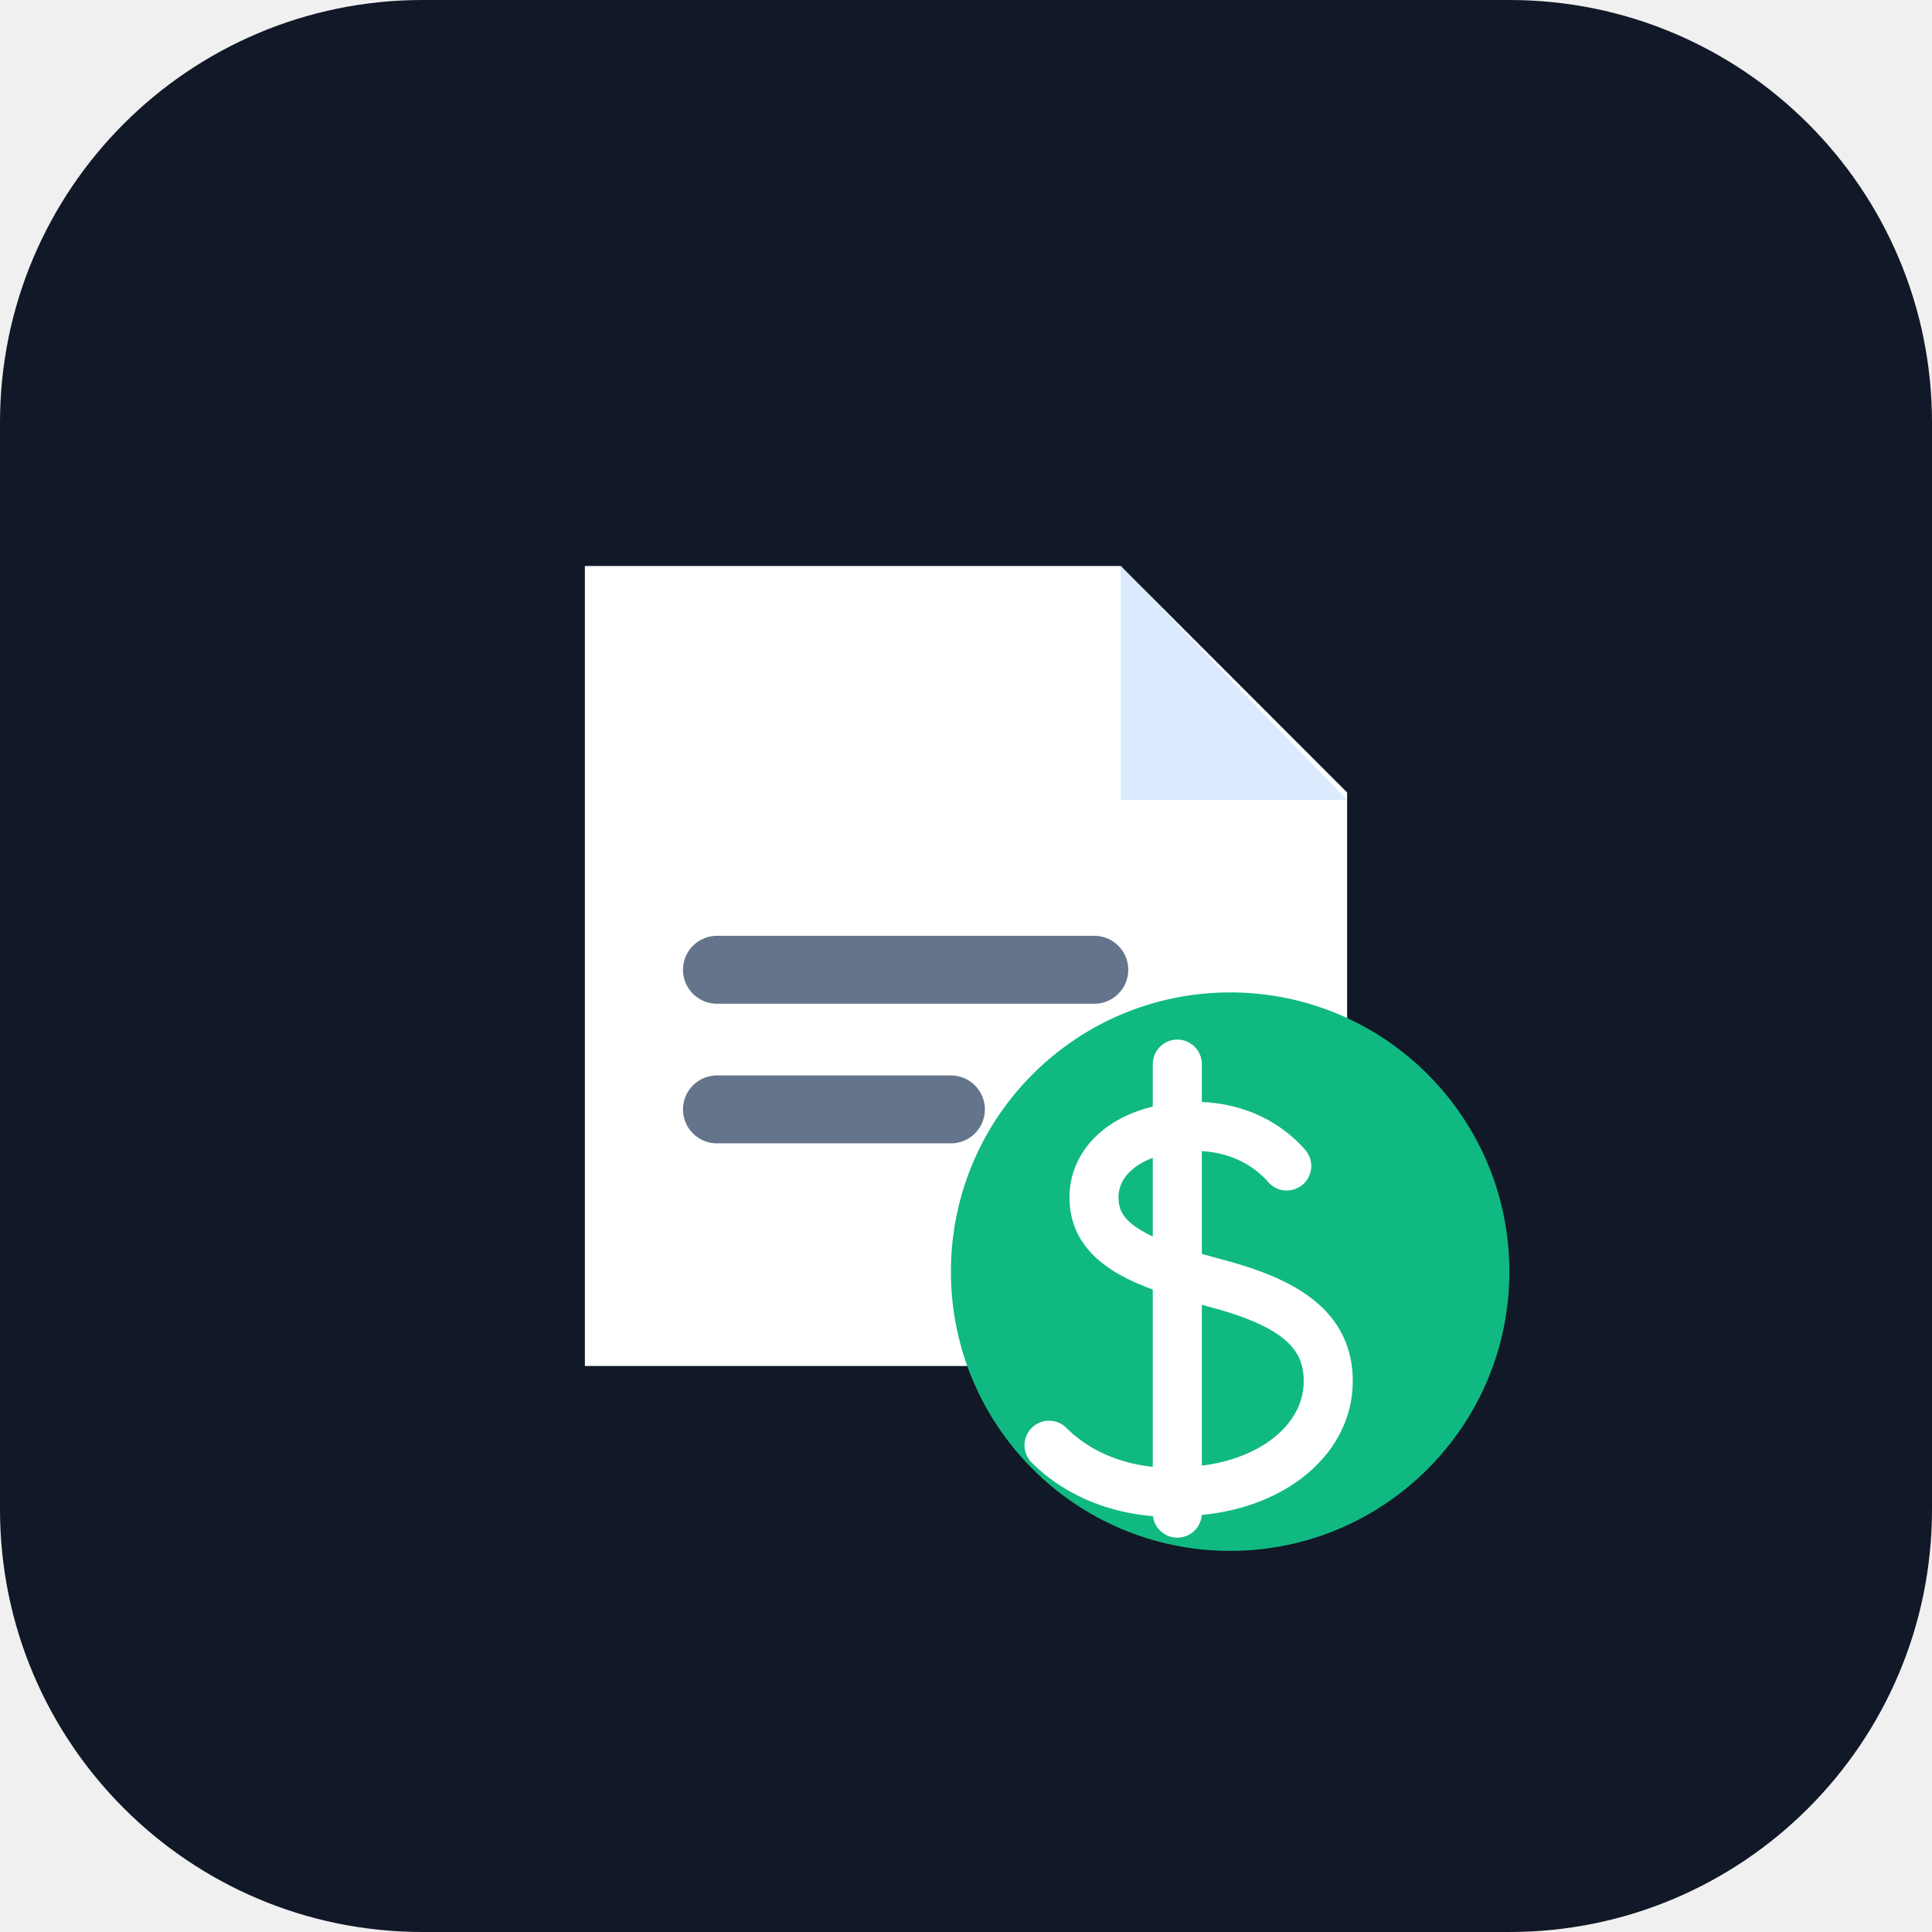
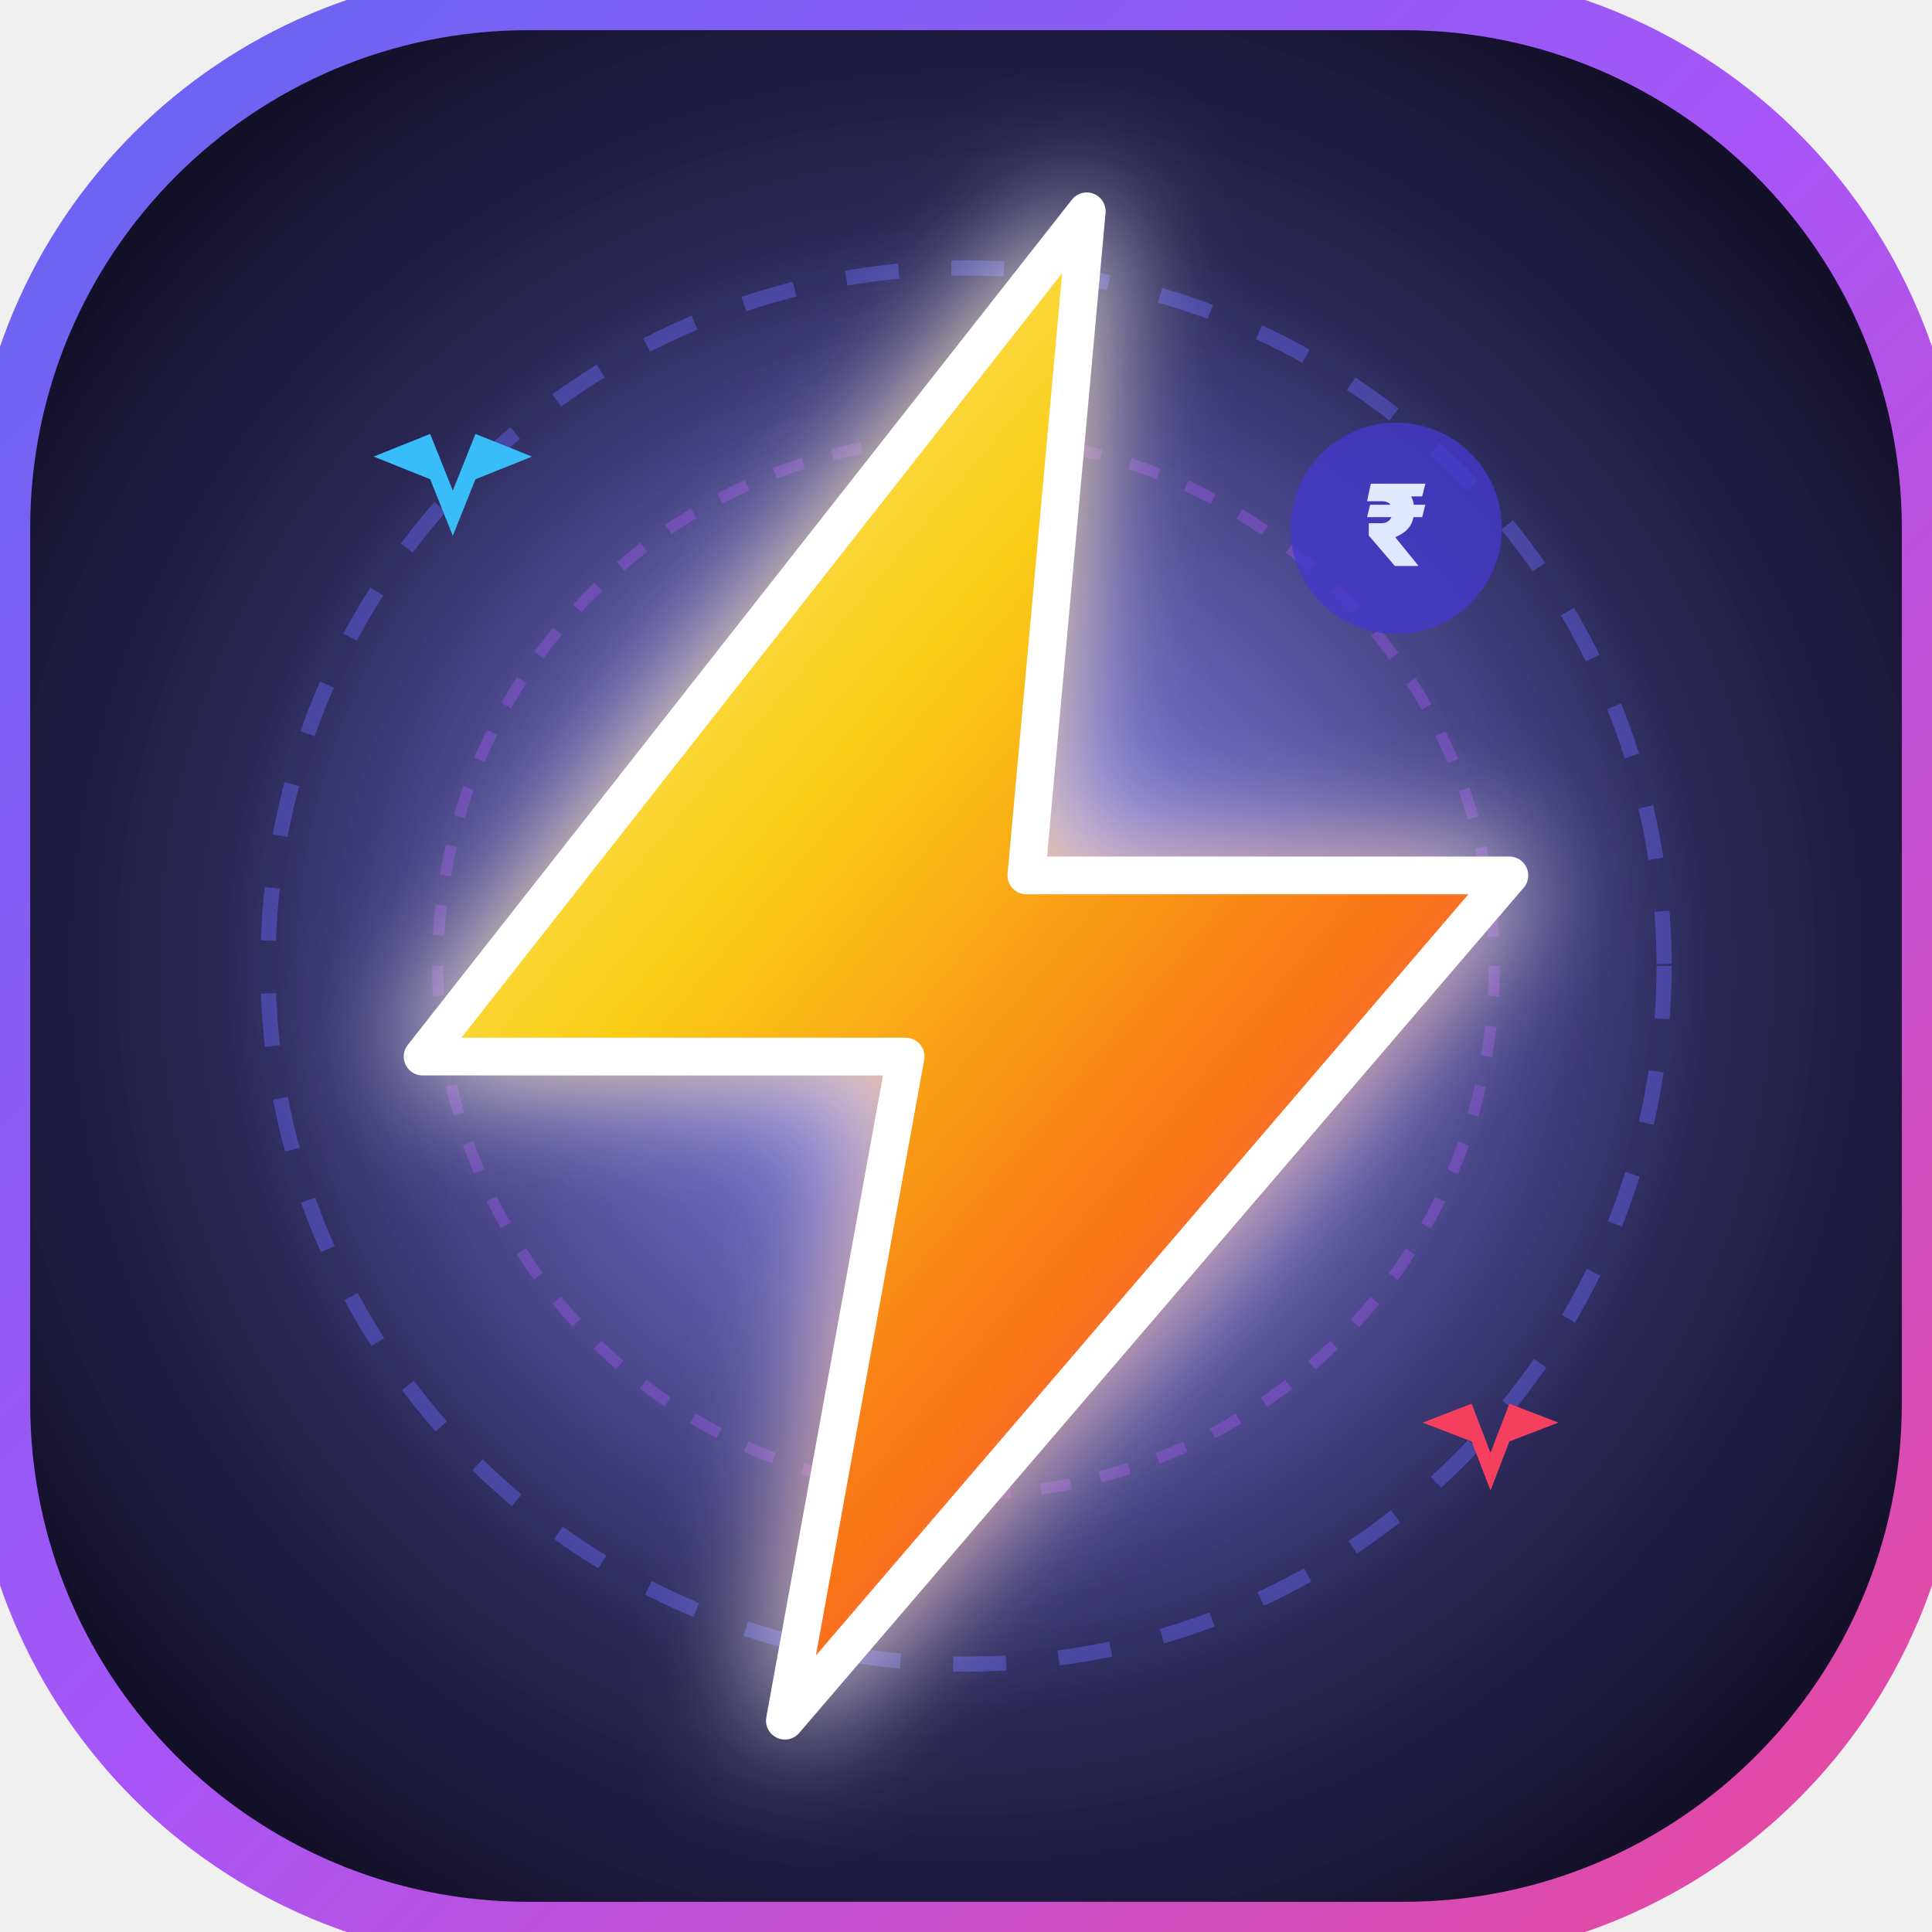
<svg xmlns="http://www.w3.org/2000/svg" viewBox="0 0 512 512">
-   <rect width="512" height="512" rx="112" fill="#111827" />
-   <path d="M155 150h142l60 60v152H155z" fill="#fff" />
-   <path d="M297 150v62h60" fill="#dbeafe" />
-   <path d="M190 257h100M190 294h62" fill="none" stroke="#64748b" stroke-linecap="round" stroke-width="18" />
-   <circle cx="326" cy="337" r="74" fill="#10b981" />
-   <path d="M341 309c-7-8-18-12-31-10-13 2-21 10-20 20 1 11 13 16 32 21 19 5 30 12 30 26 0 15-14 27-34 29-15 2-30-2-40-12m34-101v119" fill="none" stroke="#fff" stroke-linecap="round" stroke-linejoin="round" stroke-width="13" />
+   <defs>
+     <radialGradient id="cyber-glow" cx="50%" cy="50%" r="65%">
+       <stop offset="0%" stop-color="#4F46E5" stop-opacity="0.6" />
+       <stop offset="60%" stop-color="#1E1B4B" stop-opacity="0.95" />
+       <stop offset="100%" stop-color="#090514" />
+     </radialGradient>
+     <linearGradient id="bolt-grad" x1="12%" y1="6%" x2="88%" y2="94%">
+       <stop offset="0%" stop-color="#FEF08A" />
+       <stop offset="35%" stop-color="#FACC15" />
+       <stop offset="70%" stop-color="#F97316" />
+       <stop offset="100%" stop-color="#EC4899" />
+     </linearGradient>
+     <linearGradient id="border-grad" x1="0%" y1="0%" x2="100%" y2="100%">
+       <stop offset="0%" stop-color="#6366F1" />
+       <stop offset="50%" stop-color="#A855F7" />
+       <stop offset="100%" stop-color="#EC4899" />
+     </linearGradient>
+     <filter id="neon-bloom" x="-20%" y="-20%" width="140%" height="140%">
+       <feGaussianBlur stdDeviation="16" result="blur" />
+       <feMerge>
+         <feMergeNode in="blur" />
+         <feMergeNode in="SourceGraphic" />
+       </feMerge>
+     </filter>
+   </defs>
+   <rect width="512" height="512" rx="140" fill="url(#cyber-glow)" stroke="url(#border-grad)" stroke-width="16" />
+   <circle cx="256" cy="256" r="185" fill="none" stroke="#6366F1" stroke-width="4" stroke-dasharray="14 14" opacity="0.45" />
+   <circle cx="256" cy="256" r="140" fill="none" stroke="#A855F7" stroke-width="3" stroke-dasharray="8 8" opacity="0.35" />
+   <circle cx="370" cy="140" r="28" fill="#4338CA" opacity="0.8" />
+   <text x="370" y="150" font-size="30" font-weight="900" fill="#E0E7FF" text-anchor="middle" font-family="-apple-system, BlinkMacSystemFont, sans-serif">₹</text>
+   <path d="M288 56 L112 280 H240 L208 456 L400 232 L272 232 Z" fill="url(#bolt-grad)" stroke="#FFFFFF" stroke-width="10" stroke-linejoin="round" stroke-linecap="round" filter="url(#neon-bloom)" />
+   <polygon points="120,130 126,115 141,121 126,127 120,142 114,127 99,121 114,115" fill="#38BDF8" />
+   <polygon points="395,385 400,372 413,377 400,382 395,395 390,382 377,377 390,372" fill="#F43F5E" />
</svg>
